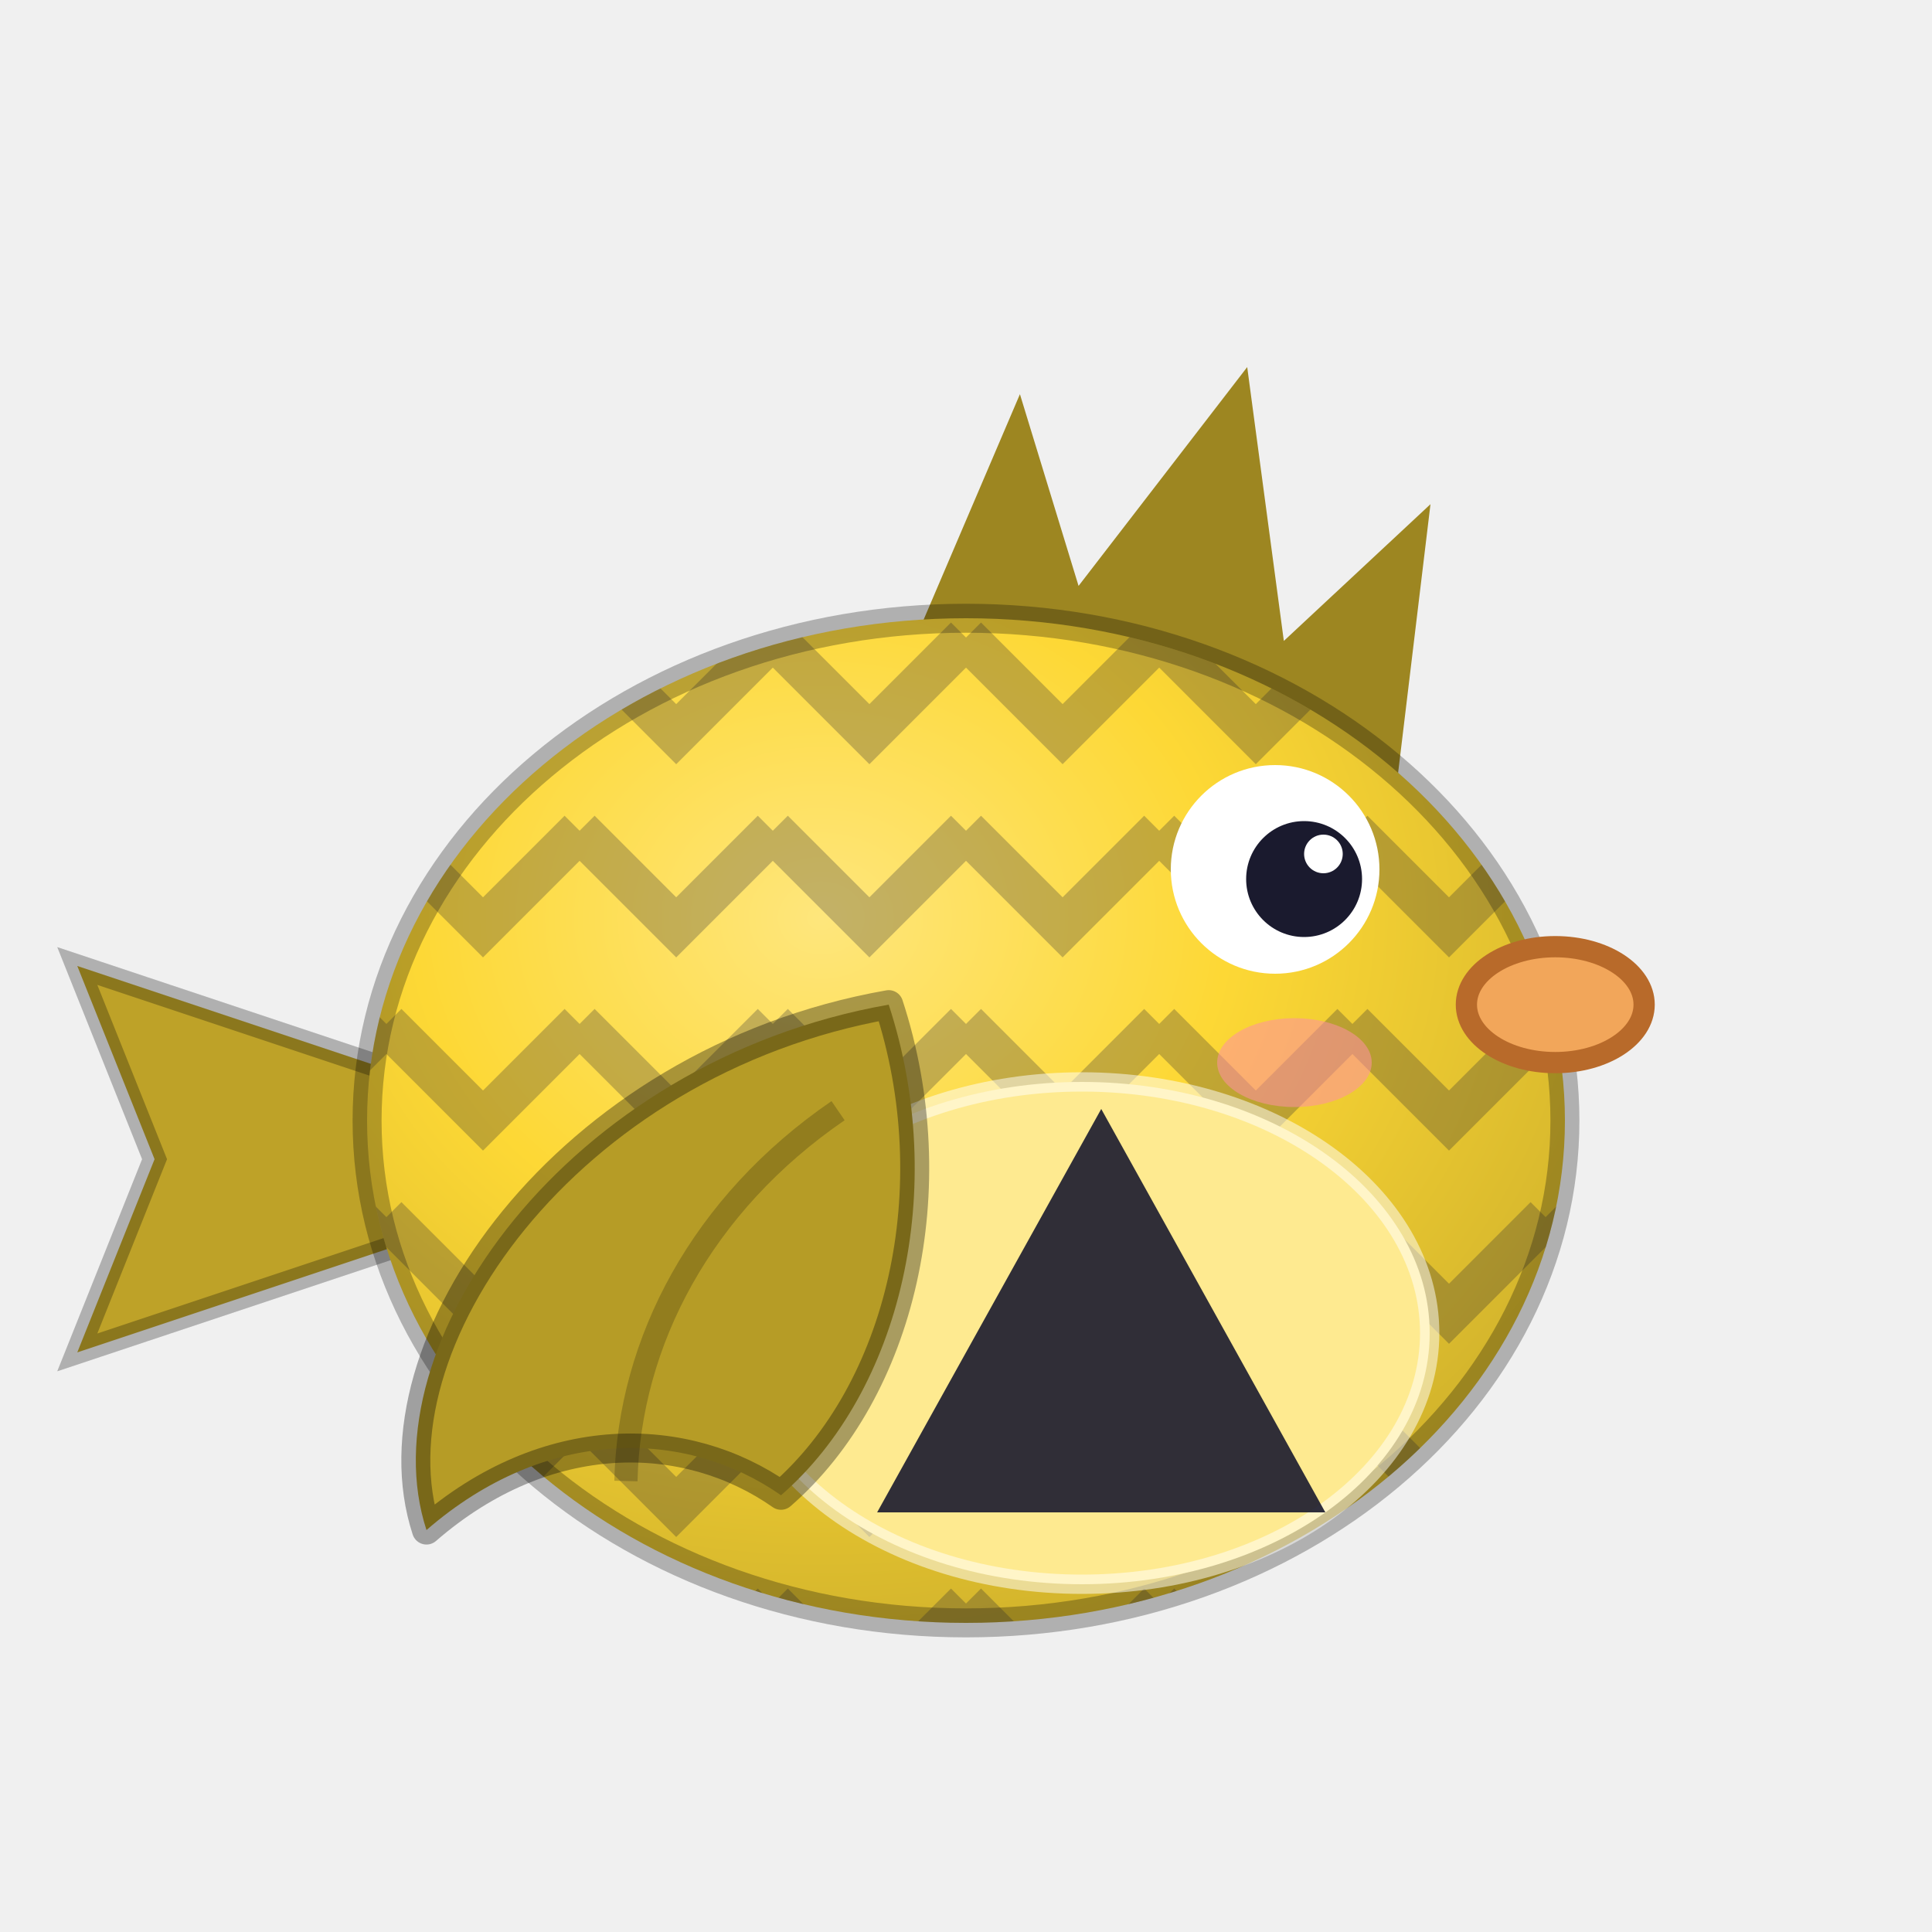
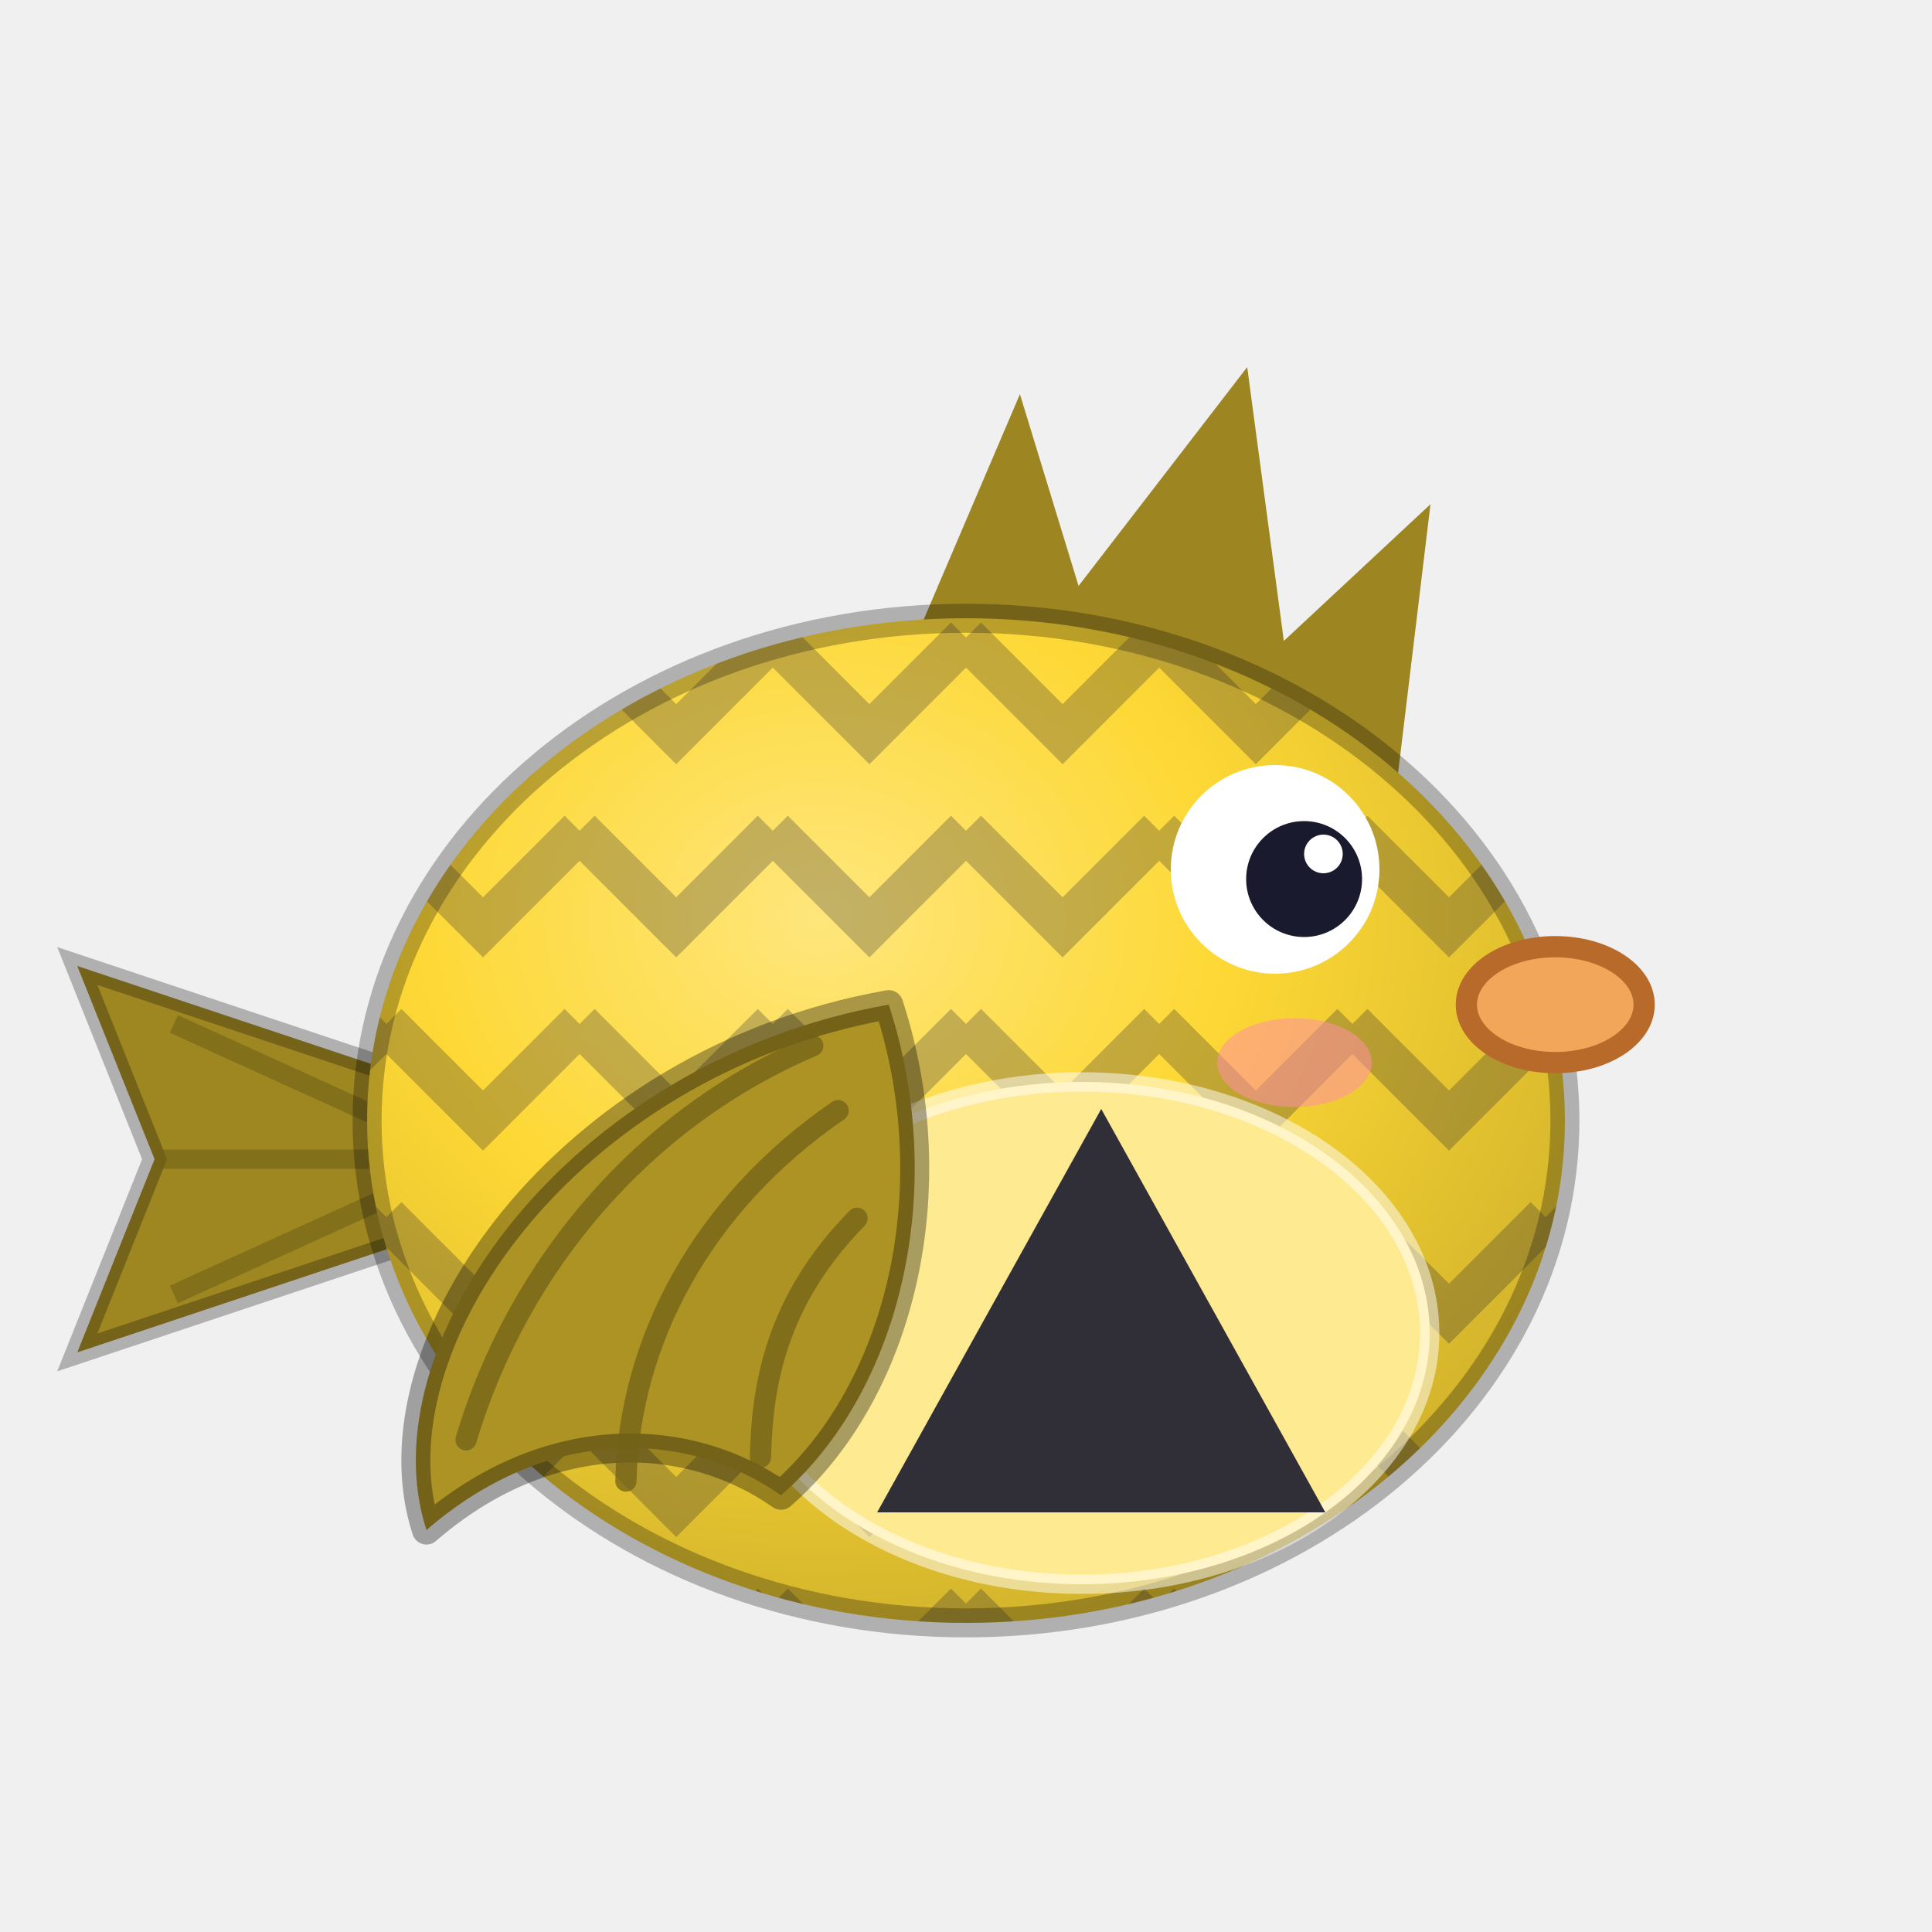
<svg xmlns="http://www.w3.org/2000/svg" viewBox="0 0 100 100" data-kind="color" data-color="yellow" data-side-frame="1">
  <defs>
    <radialGradient id="sbyellow" cx="38%" cy="30%" r="75%">
      <stop offset="0" stop-color="#FEE67C" />
      <stop offset=".45" stop-color="#FDD835" />
      <stop offset="1" stop-color="#CFB12B" />
    </radialGradient>
    <pattern id="sptyellow" width="10" height="10" patternUnits="userSpaceOnUse">
      <g opacity=".26">
        <path d="M0 3 L5 8 L10 3" fill="none" stroke="#1A1A2E" stroke-width="2.2" />
      </g>
    </pattern>
    <clipPath id="scbyellow">
      <ellipse cx="50" cy="58" rx="31" ry="26" />
    </clipPath>
  </defs>
-   <path d="M22 56 L4 50 L8 60 L4 70 L22 64z" fill="#BEA228" stroke="#0004" stroke-width="1.2" />
+   <path d="M22 56 L4 50 L8 60 L4 70 L22 64z" fill="#9E8721" stroke="#0004" stroke-width="1.2" />
+   <path d="M20 60 L8 60 M20 58 L9 53 M20 62 L9 67" stroke="#726118" stroke-width="1" opacity=".6" />
  <g transform="translate(60 36) scale(1.1) rotate(15) translate(-50 -30)">
    <path d="M38 32 L40 18 L45 26 L50 14 L55 26 L60 18 L62 32z" fill="#9D8621" />
  </g>
  <ellipse cx="50" cy="58" rx="31" ry="26" fill="url(#sbyellow)" stroke="#0004" stroke-width="1.5" />
  <rect x="18" y="30" width="64" height="56" fill="url(#sptyellow)" clip-path="url(#scbyellow)" />
  <ellipse cx="56" cy="69" rx="18" ry="13" fill="#FEEA90" stroke="#fff" stroke-opacity=".5" stroke-width="1" />
  <g transform="translate(57 69) scale(.58) translate(-50 -50)">
    <polygon points="50,30 70,66 30,66" fill="#1A1A2E" fill-opacity=".9" />
  </g>
  <circle cx="66" cy="45" r="5.4" fill="#fff" />
  <circle cx="67.5" cy="45.5" r="3" fill="#1A1A2E" />
  <circle cx="68.5" cy="44.2" r="1" fill="#fff" />
  <ellipse cx="80.5" cy="52" rx="4.6" ry="3" fill="#F2A65A" stroke="#B86A2A" stroke-width="1.1" />
  <ellipse cx="67" cy="55" rx="4" ry="2.3" fill="#FF8FA3" opacity=".55" />
  <g transform="rotate(-55 46 52)">
-     <path d="M46 52 C34 40 16 40 10 48 C18 50 22 56 22 62 C30 64 40 60 46 52z" fill="#B69C26" stroke="#0005" stroke-width="1.5" stroke-linejoin="round" />
-     <path d="M40 53 C32 50 24 51 18 55" fill="none" stroke="#0003" stroke-width="1.2" />
+     <path d="M46 52 C34 40 16 40 10 48 C18 50 22 56 22 62 C30 64 40 60 46 52z" fill="#AC9324" stroke="#0005" stroke-width="1.5" stroke-linejoin="round" />
+     <path d="M40 53 C32 50 24 51 18 55 M42 50 C34 45 24 44 15 47 M36 57 C30 56 26 58 23 60" fill="none" stroke="#726118" stroke-width="1.1" stroke-linecap="round" opacity=".75" />
  </g>
  <g transform="translate(0 -3)" />
</svg>
